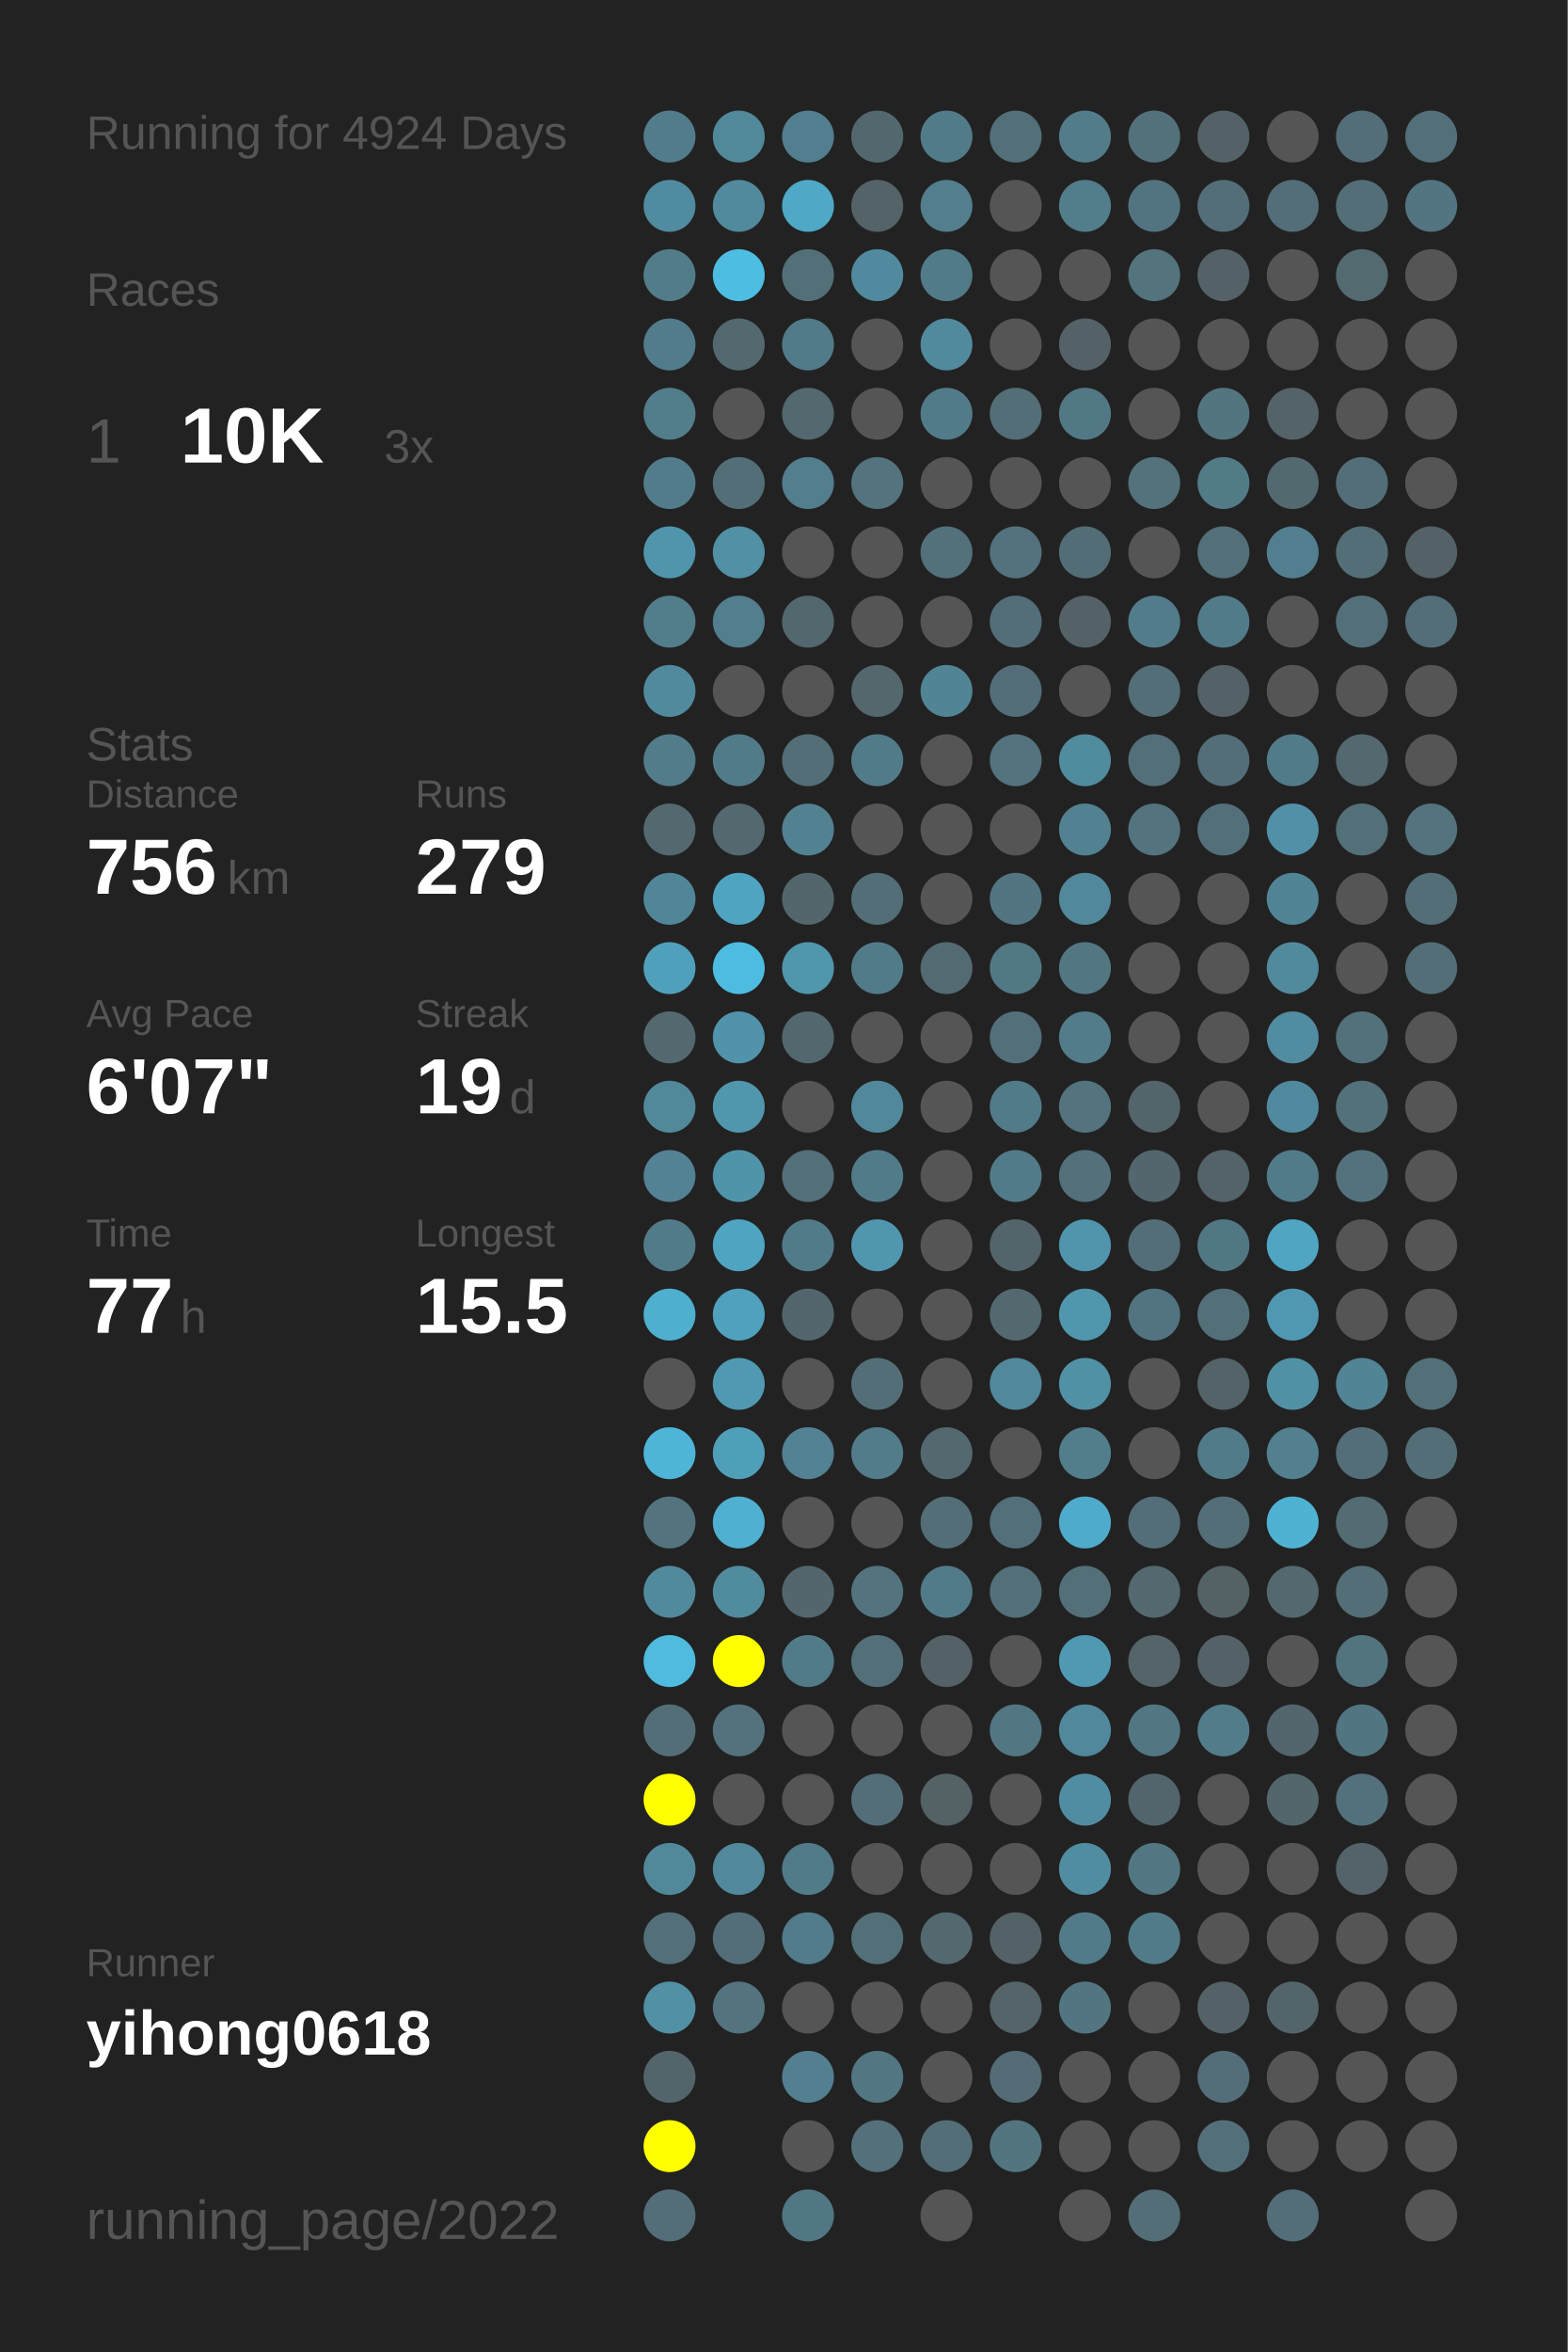
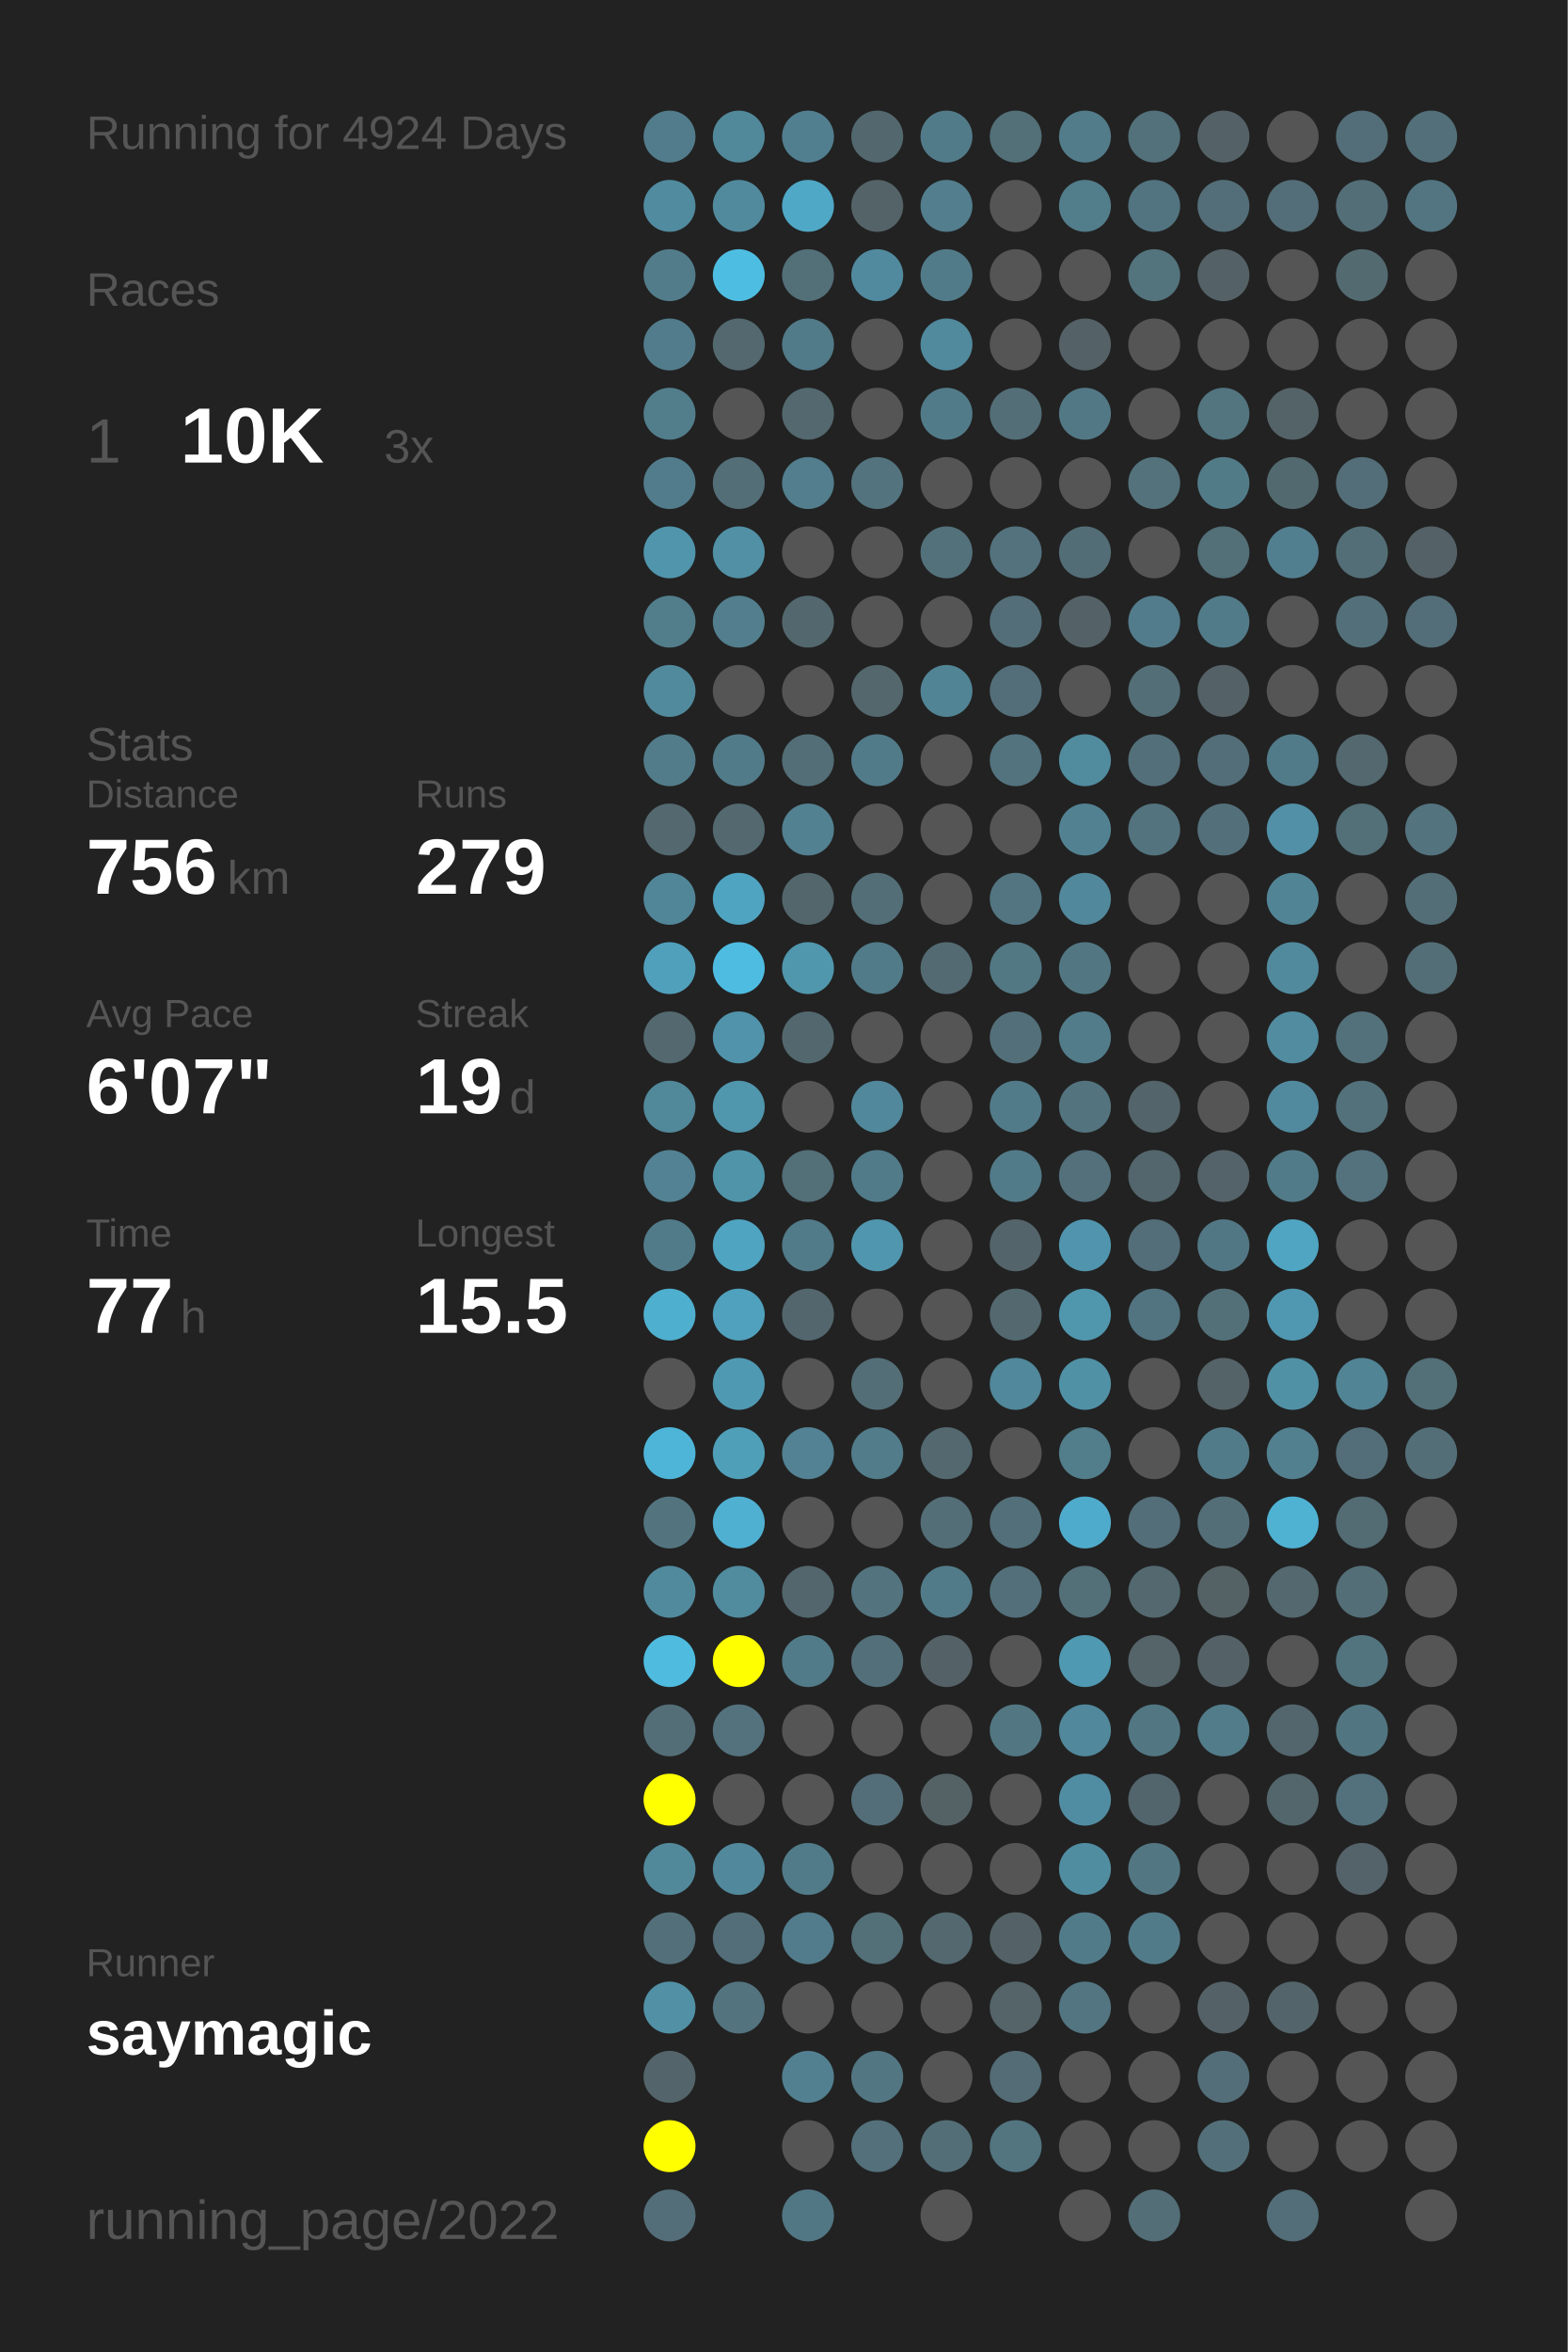
<svg xmlns="http://www.w3.org/2000/svg" baseProfile="full" height="300mm" version="1.1" viewBox="0,0,200,300" width="200mm">
  <defs />
  <rect fill="#222222" height="300" width="200" x="0" y="0" />
  <text fill="#555555" style="font-size:6px; font-family:Arial;" x="11" y="19">Running for 4924 Days</text>
  <text fill="#555555" style="font-size:6px; font-family:Arial;" x="11" y="39">Races</text>
  <text fill="#555555" style="font-size:8px; font-family:Arial;" x="11" y="59">1</text>
  <text fill="#FFFFFF" style="font-size:10px; font-family:Arial; font-weight:bold;" x="23" y="59">10K</text>
  <text fill="#555555" style="font-size:6px; font-family:Arial;" x="49" y="59">3x</text>
  <text fill="#555555" style="font-size:6px; font-family:Arial;" x="11" y="97">Stats</text>
  <text fill="#555555" style="font-size:5px; font-family:Arial;" x="11" y="103">Distance</text>
  <text fill="#FFFFFF" style="font-size:10px; font-family:Arial; font-weight:bold;" x="11" y="114">756</text>
  <text fill="#555555" style="font-size:6px; font-family:Arial;" x="29" y="114">km</text>
  <text fill="#555555" style="font-size:5px; font-family:Arial;" x="53" y="103">Runs</text>
  <text fill="#FFFFFF" style="font-size:10px; font-family:Arial; font-weight:bold;" x="53" y="114">279</text>
  <text fill="#555555" style="font-size:5px; font-family:Arial;" x="11" y="131">Avg Pace</text>
  <text fill="#FFFFFF" style="font-size:10px; font-family:Arial; font-weight:bold;" x="11" y="142">6'07"</text>
  <text fill="#555555" style="font-size:5px; font-family:Arial;" x="53" y="131">Streak</text>
  <text fill="#FFFFFF" style="font-size:10px; font-family:Arial; font-weight:bold;" x="53" y="142">19</text>
  <text fill="#555555" style="font-size:6px; font-family:Arial;" x="65" y="142">d</text>
  <text fill="#555555" style="font-size:5px; font-family:Arial;" x="11" y="159">Time</text>
  <text fill="#FFFFFF" style="font-size:10px; font-family:Arial; font-weight:bold;" x="11" y="170">77</text>
  <text fill="#555555" style="font-size:6px; font-family:Arial;" x="23" y="170">h</text>
  <text fill="#555555" style="font-size:5px; font-family:Arial;" x="53" y="159">Longest</text>
  <text fill="#FFFFFF" style="font-size:10px; font-family:Arial; font-weight:bold;" x="53" y="170">15.5</text>
  <text fill="#555555" style="font-size:5px; font-family:Arial;" x="11" y="252.065">Runner</text>
-   <text fill="#FFFFFF" style="font-size:8px; font-family:Arial; font-weight:bold;" x="11" y="262.065">yihong0618</text>
+   <text fill="#FFFFFF" style="font-size:8px; font-family:Arial; font-weight:bold;" x="11" y="262.065">saymagic</text>
  <text fill="#555555" style="font-size:7px; font-family:Arial;" x="11" y="285.581">running_page/2022</text>
  <circle cx="85.417" cy="17.419" fill="#527c8b" r="3.312" />
  <circle cx="85.417" cy="26.258" fill="#518b9f" r="3.312" />
  <circle cx="85.417" cy="35.097" fill="#527c8a" r="3.312" />
  <circle cx="85.417" cy="43.935" fill="#527c8b" r="3.312" />
  <circle cx="85.417" cy="52.774" fill="#527d8b" r="3.312" />
  <circle cx="85.417" cy="61.613" fill="#527c8b" r="3.312" />
  <circle cx="85.417" cy="70.452" fill="#5095ac" r="3.312" />
  <circle cx="85.417" cy="79.29" fill="#527d8b" r="3.312" />
  <circle cx="85.417" cy="88.129" fill="#518a9d" r="3.312" />
  <circle cx="85.417" cy="96.968" fill="#527c8a" r="3.312" />
  <circle cx="85.417" cy="105.806" fill="#53686f" r="3.312" />
  <circle cx="85.417" cy="114.645" fill="#518698" r="3.312" />
  <circle cx="85.417" cy="123.484" fill="#50a0bc" r="3.312" />
  <circle cx="85.417" cy="132.323" fill="#53686f" r="3.312" />
  <circle cx="85.417" cy="141.161" fill="#51889a" r="3.312" />
  <circle cx="85.417" cy="150" fill="#528293" r="3.312" />
  <circle cx="85.417" cy="158.839" fill="#527b89" r="3.312" />
  <circle cx="85.417" cy="167.677" fill="#4fafcf" r="3.312" />
  <circle cx="85.417" cy="176.516" fill="#555555" r="3.312" />
  <circle cx="85.417" cy="185.355" fill="#4eb5d8" r="3.312" />
  <circle cx="85.417" cy="194.194" fill="#53747f" r="3.312" />
  <circle cx="85.417" cy="203.032" fill="#518a9d" r="3.312" />
  <circle cx="85.417" cy="211.871" fill="#4ebbdf" r="3.312" />
  <circle cx="85.417" cy="220.71" fill="#536e77" r="3.312" />
  <circle cx="85.417" cy="229.548" fill="#FFFF00" r="3.312" />
  <circle cx="85.417" cy="238.387" fill="#51899b" r="3.312" />
  <circle cx="85.417" cy="247.226" fill="#536f79" r="3.312" />
  <circle cx="85.417" cy="256.065" fill="#5190a5" r="3.312" />
  <circle cx="85.417" cy="264.903" fill="#53656b" r="3.312" />
  <circle cx="85.417" cy="273.742" fill="#FFFF00" r="3.312" />
  <circle cx="85.417" cy="282.581" fill="#536e78" r="3.312" />
  <circle cx="94.25" cy="17.419" fill="#51889a" r="3.312" />
  <circle cx="94.25" cy="26.258" fill="#518a9d" r="3.312" />
  <circle cx="94.25" cy="35.097" fill="#4ebde2" r="3.312" />
  <circle cx="94.25" cy="43.935" fill="#53686f" r="3.312" />
  <circle cx="94.25" cy="52.774" fill="#555555" r="3.312" />
  <circle cx="94.25" cy="61.613" fill="#536e77" r="3.312" />
  <circle cx="94.25" cy="70.452" fill="#5190a5" r="3.312" />
  <circle cx="94.25" cy="79.29" fill="#527e8d" r="3.312" />
  <circle cx="94.25" cy="88.129" fill="#555555" r="3.312" />
  <circle cx="94.25" cy="96.968" fill="#527b89" r="3.312" />
  <circle cx="94.25" cy="105.806" fill="#53686f" r="3.312" />
  <circle cx="94.25" cy="114.645" fill="#4fa4c1" r="3.312" />
  <circle cx="94.25" cy="123.484" fill="#4ebce1" r="3.312" />
  <circle cx="94.25" cy="132.323" fill="#5093aa" r="3.312" />
  <circle cx="94.25" cy="141.161" fill="#5096ad" r="3.312" />
  <circle cx="94.25" cy="150" fill="#5094aa" r="3.312" />
  <circle cx="94.25" cy="158.839" fill="#4fa4c1" r="3.312" />
  <circle cx="94.25" cy="167.677" fill="#50a1bd" r="3.312" />
  <circle cx="94.25" cy="176.516" fill="#5099b2" r="3.312" />
  <circle cx="94.25" cy="185.355" fill="#509fb9" r="3.312" />
  <circle cx="94.25" cy="194.194" fill="#4fb0d1" r="3.312" />
  <circle cx="94.25" cy="203.032" fill="#518b9e" r="3.312" />
  <circle cx="94.25" cy="211.871" fill="#FFFF00" r="3.312" />
  <circle cx="94.25" cy="220.71" fill="#53727d" r="3.312" />
  <circle cx="94.25" cy="229.548" fill="#555555" r="3.312" />
  <circle cx="94.25" cy="238.387" fill="#51889b" r="3.312" />
  <circle cx="94.25" cy="247.226" fill="#536e78" r="3.312" />
  <circle cx="94.25" cy="256.065" fill="#53737e" r="3.312" />
  <circle cx="103.083" cy="17.419" fill="#527f8f" r="3.312" />
  <circle cx="103.083" cy="26.258" fill="#4fa8c6" r="3.312" />
  <circle cx="103.083" cy="35.097" fill="#536f78" r="3.312" />
  <circle cx="103.083" cy="43.935" fill="#527b89" r="3.312" />
  <circle cx="103.083" cy="52.774" fill="#53686f" r="3.312" />
  <circle cx="103.083" cy="61.613" fill="#527e8d" r="3.312" />
  <circle cx="103.083" cy="70.452" fill="#555555" r="3.312" />
  <circle cx="103.083" cy="79.29" fill="#53676e" r="3.312" />
  <circle cx="103.083" cy="88.129" fill="#555555" r="3.312" />
  <circle cx="103.083" cy="96.968" fill="#536e77" r="3.312" />
  <circle cx="103.083" cy="105.806" fill="#528191" r="3.312" />
  <circle cx="103.083" cy="114.645" fill="#53666c" r="3.312" />
  <circle cx="103.083" cy="123.484" fill="#5097ae" r="3.312" />
  <circle cx="103.083" cy="132.323" fill="#53676e" r="3.312" />
  <circle cx="103.083" cy="141.161" fill="#555555" r="3.312" />
  <circle cx="103.083" cy="150" fill="#536f78" r="3.312" />
  <circle cx="103.083" cy="158.839" fill="#527b89" r="3.312" />
  <circle cx="103.083" cy="167.677" fill="#53666d" r="3.312" />
  <circle cx="103.083" cy="176.516" fill="#555555" r="3.312" />
  <circle cx="103.083" cy="185.355" fill="#528293" r="3.312" />
  <circle cx="103.083" cy="194.194" fill="#555555" r="3.312" />
  <circle cx="103.083" cy="203.032" fill="#53666d" r="3.312" />
  <circle cx="103.083" cy="211.871" fill="#527b89" r="3.312" />
  <circle cx="103.083" cy="220.71" fill="#555555" r="3.312" />
  <circle cx="103.083" cy="229.548" fill="#555555" r="3.312" />
  <circle cx="103.083" cy="238.387" fill="#527b89" r="3.312" />
  <circle cx="103.083" cy="247.226" fill="#527c8b" r="3.312" />
  <circle cx="103.083" cy="256.065" fill="#555555" r="3.312" />
  <circle cx="103.083" cy="264.903" fill="#528090" r="3.312" />
  <circle cx="103.083" cy="273.742" fill="#555555" r="3.312" />
  <circle cx="103.083" cy="282.581" fill="#527784" r="3.312" />
  <circle cx="111.917" cy="17.419" fill="#53686e" r="3.312" />
  <circle cx="111.917" cy="26.258" fill="#546368" r="3.312" />
  <circle cx="111.917" cy="35.097" fill="#518a9e" r="3.312" />
  <circle cx="111.917" cy="43.935" fill="#555555" r="3.312" />
  <circle cx="111.917" cy="52.774" fill="#555555" r="3.312" />
  <circle cx="111.917" cy="61.613" fill="#53737e" r="3.312" />
  <circle cx="111.917" cy="70.452" fill="#555555" r="3.312" />
  <circle cx="111.917" cy="79.29" fill="#555555" r="3.312" />
  <circle cx="111.917" cy="88.129" fill="#53676d" r="3.312" />
  <circle cx="111.917" cy="96.968" fill="#527b89" r="3.312" />
  <circle cx="111.917" cy="105.806" fill="#555555" r="3.312" />
  <circle cx="111.917" cy="114.645" fill="#536e77" r="3.312" />
  <circle cx="111.917" cy="123.484" fill="#527b89" r="3.312" />
  <circle cx="111.917" cy="132.323" fill="#555555" r="3.312" />
  <circle cx="111.917" cy="141.161" fill="#51889b" r="3.312" />
  <circle cx="111.917" cy="150" fill="#527b89" r="3.312" />
  <circle cx="111.917" cy="158.839" fill="#5096ae" r="3.312" />
  <circle cx="111.917" cy="167.677" fill="#555555" r="3.312" />
  <circle cx="111.917" cy="176.516" fill="#536e77" r="3.312" />
  <circle cx="111.917" cy="185.355" fill="#527c8a" r="3.312" />
  <circle cx="111.917" cy="194.194" fill="#555555" r="3.312" />
  <circle cx="111.917" cy="203.032" fill="#53737e" r="3.312" />
  <circle cx="111.917" cy="211.871" fill="#536f79" r="3.312" />
  <circle cx="111.917" cy="220.71" fill="#555555" r="3.312" />
  <circle cx="111.917" cy="229.548" fill="#536e78" r="3.312" />
  <circle cx="111.917" cy="238.387" fill="#555555" r="3.312" />
  <circle cx="111.917" cy="247.226" fill="#536f78" r="3.312" />
  <circle cx="111.917" cy="256.065" fill="#555555" r="3.312" />
  <circle cx="111.917" cy="264.903" fill="#527682" r="3.312" />
  <circle cx="111.917" cy="273.742" fill="#53707b" r="3.312" />
  <circle cx="120.75" cy="17.419" fill="#527b89" r="3.312" />
  <circle cx="120.75" cy="26.258" fill="#527e8d" r="3.312" />
  <circle cx="120.75" cy="35.097" fill="#527b89" r="3.312" />
  <circle cx="120.75" cy="43.935" fill="#51899d" r="3.312" />
  <circle cx="120.75" cy="52.774" fill="#527b89" r="3.312" />
  <circle cx="120.75" cy="61.613" fill="#555555" r="3.312" />
  <circle cx="120.75" cy="70.452" fill="#53717b" r="3.312" />
  <circle cx="120.75" cy="79.29" fill="#555555" r="3.312" />
  <circle cx="120.75" cy="88.129" fill="#518495" r="3.312" />
  <circle cx="120.75" cy="96.968" fill="#555555" r="3.312" />
  <circle cx="120.75" cy="105.806" fill="#555555" r="3.312" />
  <circle cx="120.75" cy="114.645" fill="#555555" r="3.312" />
  <circle cx="120.75" cy="123.484" fill="#536a72" r="3.312" />
  <circle cx="120.75" cy="132.323" fill="#555555" r="3.312" />
  <circle cx="120.75" cy="141.161" fill="#555555" r="3.312" />
  <circle cx="120.75" cy="150" fill="#555555" r="3.312" />
  <circle cx="120.75" cy="158.839" fill="#555555" r="3.312" />
  <circle cx="120.75" cy="167.677" fill="#555555" r="3.312" />
  <circle cx="120.75" cy="176.516" fill="#555555" r="3.312" />
  <circle cx="120.75" cy="185.355" fill="#53686f" r="3.312" />
  <circle cx="120.75" cy="194.194" fill="#536e77" r="3.312" />
  <circle cx="120.75" cy="203.032" fill="#527b89" r="3.312" />
  <circle cx="120.75" cy="211.871" fill="#546166" r="3.312" />
  <circle cx="120.75" cy="220.71" fill="#555555" r="3.312" />
  <circle cx="120.75" cy="229.548" fill="#546266" r="3.312" />
  <circle cx="120.75" cy="238.387" fill="#555555" r="3.312" />
  <circle cx="120.75" cy="247.226" fill="#53686f" r="3.312" />
  <circle cx="120.75" cy="256.065" fill="#555555" r="3.312" />
  <circle cx="120.75" cy="264.903" fill="#555555" r="3.312" />
  <circle cx="120.75" cy="273.742" fill="#536e77" r="3.312" />
  <circle cx="120.75" cy="282.581" fill="#555555" r="3.312" />
  <circle cx="129.583" cy="17.419" fill="#536f78" r="3.312" />
  <circle cx="129.583" cy="26.258" fill="#555555" r="3.312" />
  <circle cx="129.583" cy="35.097" fill="#555555" r="3.312" />
  <circle cx="129.583" cy="43.935" fill="#555555" r="3.312" />
  <circle cx="129.583" cy="52.774" fill="#536e77" r="3.312" />
  <circle cx="129.583" cy="61.613" fill="#555555" r="3.312" />
  <circle cx="129.583" cy="70.452" fill="#53727d" r="3.312" />
  <circle cx="129.583" cy="79.29" fill="#536e78" r="3.312" />
  <circle cx="129.583" cy="88.129" fill="#536e78" r="3.312" />
  <circle cx="129.583" cy="96.968" fill="#53737e" r="3.312" />
  <circle cx="129.583" cy="105.806" fill="#555555" r="3.312" />
  <circle cx="129.583" cy="114.645" fill="#527581" r="3.312" />
  <circle cx="129.583" cy="123.484" fill="#527884" r="3.312" />
  <circle cx="129.583" cy="132.323" fill="#536f79" r="3.312" />
  <circle cx="129.583" cy="141.161" fill="#527b89" r="3.312" />
  <circle cx="129.583" cy="150" fill="#527b89" r="3.312" />
  <circle cx="129.583" cy="158.839" fill="#53646a" r="3.312" />
  <circle cx="129.583" cy="167.677" fill="#53686f" r="3.312" />
  <circle cx="129.583" cy="176.516" fill="#51889b" r="3.312" />
  <circle cx="129.583" cy="185.355" fill="#555555" r="3.312" />
  <circle cx="129.583" cy="194.194" fill="#536f79" r="3.312" />
  <circle cx="129.583" cy="203.032" fill="#53707a" r="3.312" />
  <circle cx="129.583" cy="211.871" fill="#555555" r="3.312" />
  <circle cx="129.583" cy="220.71" fill="#527783" r="3.312" />
  <circle cx="129.583" cy="229.548" fill="#555555" r="3.312" />
  <circle cx="129.583" cy="238.387" fill="#555555" r="3.312" />
  <circle cx="129.583" cy="247.226" fill="#546267" r="3.312" />
  <circle cx="129.583" cy="256.065" fill="#546469" r="3.312" />
  <circle cx="129.583" cy="264.903" fill="#536c75" r="3.312" />
  <circle cx="129.583" cy="273.742" fill="#527580" r="3.312" />
  <circle cx="138.417" cy="17.419" fill="#527c8a" r="3.312" />
  <circle cx="138.417" cy="26.258" fill="#527d8b" r="3.312" />
  <circle cx="138.417" cy="35.097" fill="#555555" r="3.312" />
  <circle cx="138.417" cy="43.935" fill="#546166" r="3.312" />
  <circle cx="138.417" cy="52.774" fill="#527885" r="3.312" />
  <circle cx="138.417" cy="61.613" fill="#555555" r="3.312" />
  <circle cx="138.417" cy="70.452" fill="#536d76" r="3.312" />
  <circle cx="138.417" cy="79.29" fill="#546267" r="3.312" />
  <circle cx="138.417" cy="88.129" fill="#555555" r="3.312" />
  <circle cx="138.417" cy="96.968" fill="#518b9e" r="3.312" />
  <circle cx="138.417" cy="105.806" fill="#528292" r="3.312" />
  <circle cx="138.417" cy="114.645" fill="#51889b" r="3.312" />
  <circle cx="138.417" cy="123.484" fill="#527783" r="3.312" />
  <circle cx="138.417" cy="132.323" fill="#527c8a" r="3.312" />
  <circle cx="138.417" cy="141.161" fill="#53737e" r="3.312" />
  <circle cx="138.417" cy="150" fill="#53707b" r="3.312" />
  <circle cx="138.417" cy="158.839" fill="#5095ad" r="3.312" />
  <circle cx="138.417" cy="167.677" fill="#5097ae" r="3.312" />
  <circle cx="138.417" cy="176.516" fill="#5191a6" r="3.312" />
  <circle cx="138.417" cy="185.355" fill="#527d8b" r="3.312" />
  <circle cx="138.417" cy="194.194" fill="#4fabcb" r="3.312" />
  <circle cx="138.417" cy="203.032" fill="#536f78" r="3.312" />
  <circle cx="138.417" cy="211.871" fill="#5099b2" r="3.312" />
  <circle cx="138.417" cy="220.71" fill="#51889b" r="3.312" />
  <circle cx="138.417" cy="229.548" fill="#518da2" r="3.312" />
  <circle cx="138.417" cy="238.387" fill="#518da1" r="3.312" />
  <circle cx="138.417" cy="247.226" fill="#527b8a" r="3.312" />
  <circle cx="138.417" cy="256.065" fill="#527581" r="3.312" />
  <circle cx="138.417" cy="264.903" fill="#555555" r="3.312" />
  <circle cx="138.417" cy="273.742" fill="#555555" r="3.312" />
  <circle cx="138.417" cy="282.581" fill="#555555" r="3.312" />
  <circle cx="147.25" cy="17.419" fill="#53717b" r="3.312" />
  <circle cx="147.25" cy="26.258" fill="#527480" r="3.312" />
  <circle cx="147.25" cy="35.097" fill="#53737d" r="3.312" />
  <circle cx="147.25" cy="43.935" fill="#555555" r="3.312" />
  <circle cx="147.25" cy="52.774" fill="#555555" r="3.312" />
  <circle cx="147.25" cy="61.613" fill="#53727c" r="3.312" />
  <circle cx="147.25" cy="70.452" fill="#555555" r="3.312" />
  <circle cx="147.25" cy="79.29" fill="#527c8b" r="3.312" />
  <circle cx="147.25" cy="88.129" fill="#536e77" r="3.312" />
  <circle cx="147.25" cy="96.968" fill="#536f79" r="3.312" />
  <circle cx="147.25" cy="105.806" fill="#53737e" r="3.312" />
  <circle cx="147.25" cy="114.645" fill="#555555" r="3.312" />
  <circle cx="147.25" cy="123.484" fill="#555555" r="3.312" />
  <circle cx="147.25" cy="132.323" fill="#555555" r="3.312" />
  <circle cx="147.25" cy="141.161" fill="#53646a" r="3.312" />
  <circle cx="147.25" cy="150" fill="#53666d" r="3.312" />
  <circle cx="147.25" cy="158.839" fill="#536e78" r="3.312" />
  <circle cx="147.25" cy="167.677" fill="#527480" r="3.312" />
  <circle cx="147.25" cy="176.516" fill="#555555" r="3.312" />
  <circle cx="147.25" cy="185.355" fill="#555555" r="3.312" />
  <circle cx="147.25" cy="194.194" fill="#536e78" r="3.312" />
  <circle cx="147.25" cy="203.032" fill="#53686f" r="3.312" />
  <circle cx="147.25" cy="211.871" fill="#546469" r="3.312" />
  <circle cx="147.25" cy="220.71" fill="#527783" r="3.312" />
  <circle cx="147.25" cy="229.548" fill="#53656c" r="3.312" />
  <circle cx="147.25" cy="238.387" fill="#527783" r="3.312" />
  <circle cx="147.25" cy="247.226" fill="#527b89" r="3.312" />
  <circle cx="147.25" cy="256.065" fill="#555555" r="3.312" />
  <circle cx="147.25" cy="264.903" fill="#555555" r="3.312" />
  <circle cx="147.25" cy="273.742" fill="#555555" r="3.312" />
  <circle cx="147.25" cy="282.581" fill="#536e77" r="3.312" />
  <circle cx="156.083" cy="17.419" fill="#546267" r="3.312" />
  <circle cx="156.083" cy="26.258" fill="#536e78" r="3.312" />
  <circle cx="156.083" cy="35.097" fill="#546166" r="3.312" />
  <circle cx="156.083" cy="43.935" fill="#555555" r="3.312" />
  <circle cx="156.083" cy="52.774" fill="#527580" r="3.312" />
  <circle cx="156.083" cy="61.613" fill="#527b88" r="3.312" />
  <circle cx="156.083" cy="70.452" fill="#536f78" r="3.312" />
  <circle cx="156.083" cy="79.29" fill="#527b89" r="3.312" />
  <circle cx="156.083" cy="88.129" fill="#546166" r="3.312" />
  <circle cx="156.083" cy="96.968" fill="#536e78" r="3.312" />
  <circle cx="156.083" cy="105.806" fill="#53707a" r="3.312" />
  <circle cx="156.083" cy="114.645" fill="#555555" r="3.312" />
  <circle cx="156.083" cy="123.484" fill="#555555" r="3.312" />
  <circle cx="156.083" cy="132.323" fill="#555555" r="3.312" />
  <circle cx="156.083" cy="141.161" fill="#555555" r="3.312" />
  <circle cx="156.083" cy="150" fill="#546369" r="3.312" />
  <circle cx="156.083" cy="158.839" fill="#527784" r="3.312" />
  <circle cx="156.083" cy="167.677" fill="#537079" r="3.312" />
  <circle cx="156.083" cy="176.516" fill="#546368" r="3.312" />
  <circle cx="156.083" cy="185.355" fill="#527b89" r="3.312" />
  <circle cx="156.083" cy="194.194" fill="#536e77" r="3.312" />
  <circle cx="156.083" cy="203.032" fill="#546266" r="3.312" />
  <circle cx="156.083" cy="211.871" fill="#546267" r="3.312" />
  <circle cx="156.083" cy="220.71" fill="#527c8a" r="3.312" />
  <circle cx="156.083" cy="229.548" fill="#555555" r="3.312" />
  <circle cx="156.083" cy="238.387" fill="#555555" r="3.312" />
  <circle cx="156.083" cy="247.226" fill="#555555" r="3.312" />
  <circle cx="156.083" cy="256.065" fill="#546267" r="3.312" />
  <circle cx="156.083" cy="264.903" fill="#536e78" r="3.312" />
  <circle cx="156.083" cy="273.742" fill="#53707a" r="3.312" />
  <circle cx="164.917" cy="17.419" fill="#555555" r="3.312" />
  <circle cx="164.917" cy="26.258" fill="#536e78" r="3.312" />
  <circle cx="164.917" cy="35.097" fill="#555555" r="3.312" />
  <circle cx="164.917" cy="43.935" fill="#555555" r="3.312" />
  <circle cx="164.917" cy="52.774" fill="#546368" r="3.312" />
  <circle cx="164.917" cy="61.613" fill="#536970" r="3.312" />
  <circle cx="164.917" cy="70.452" fill="#527f8f" r="3.312" />
  <circle cx="164.917" cy="79.29" fill="#555555" r="3.312" />
  <circle cx="164.917" cy="88.129" fill="#555555" r="3.312" />
  <circle cx="164.917" cy="96.968" fill="#527b89" r="3.312" />
  <circle cx="164.917" cy="105.806" fill="#5190a6" r="3.312" />
  <circle cx="164.917" cy="114.645" fill="#518596" r="3.312" />
  <circle cx="164.917" cy="123.484" fill="#518a9d" r="3.312" />
  <circle cx="164.917" cy="132.323" fill="#518ca0" r="3.312" />
  <circle cx="164.917" cy="141.161" fill="#518a9e" r="3.312" />
  <circle cx="164.917" cy="150" fill="#527b89" r="3.312" />
  <circle cx="164.917" cy="158.839" fill="#4fa5c2" r="3.312" />
  <circle cx="164.917" cy="167.677" fill="#5098b1" r="3.312" />
  <circle cx="164.917" cy="176.516" fill="#5191a6" r="3.312" />
  <circle cx="164.917" cy="185.355" fill="#52808f" r="3.312" />
  <circle cx="164.917" cy="194.194" fill="#4fb2d3" r="3.312" />
  <circle cx="164.917" cy="203.032" fill="#53686f" r="3.312" />
  <circle cx="164.917" cy="211.871" fill="#555555" r="3.312" />
  <circle cx="164.917" cy="220.71" fill="#53666d" r="3.312" />
  <circle cx="164.917" cy="229.548" fill="#53666c" r="3.312" />
  <circle cx="164.917" cy="238.387" fill="#555555" r="3.312" />
  <circle cx="164.917" cy="247.226" fill="#555555" r="3.312" />
  <circle cx="164.917" cy="256.065" fill="#53656a" r="3.312" />
  <circle cx="164.917" cy="264.903" fill="#555555" r="3.312" />
  <circle cx="164.917" cy="273.742" fill="#555555" r="3.312" />
  <circle cx="164.917" cy="282.581" fill="#536e78" r="3.312" />
  <circle cx="173.75" cy="17.419" fill="#536e78" r="3.312" />
  <circle cx="173.75" cy="26.258" fill="#536e77" r="3.312" />
  <circle cx="173.75" cy="35.097" fill="#536a71" r="3.312" />
  <circle cx="173.75" cy="43.935" fill="#555555" r="3.312" />
  <circle cx="173.75" cy="52.774" fill="#555555" r="3.312" />
  <circle cx="173.75" cy="61.613" fill="#536e78" r="3.312" />
  <circle cx="173.75" cy="70.452" fill="#536e77" r="3.312" />
  <circle cx="173.75" cy="79.29" fill="#53707a" r="3.312" />
  <circle cx="173.75" cy="88.129" fill="#555555" r="3.312" />
  <circle cx="173.75" cy="96.968" fill="#53686f" r="3.312" />
  <circle cx="173.75" cy="105.806" fill="#536f78" r="3.312" />
  <circle cx="173.75" cy="114.645" fill="#555555" r="3.312" />
  <circle cx="173.75" cy="123.484" fill="#555555" r="3.312" />
  <circle cx="173.75" cy="132.323" fill="#53717b" r="3.312" />
  <circle cx="173.75" cy="141.161" fill="#53717b" r="3.312" />
  <circle cx="173.75" cy="150" fill="#53727d" r="3.312" />
  <circle cx="173.75" cy="158.839" fill="#555555" r="3.312" />
  <circle cx="173.75" cy="167.677" fill="#555555" r="3.312" />
  <circle cx="173.75" cy="176.516" fill="#518495" r="3.312" />
  <circle cx="173.75" cy="185.355" fill="#536e78" r="3.312" />
  <circle cx="173.75" cy="194.194" fill="#536b73" r="3.312" />
  <circle cx="173.75" cy="203.032" fill="#536e77" r="3.312" />
  <circle cx="173.75" cy="211.871" fill="#52747f" r="3.312" />
  <circle cx="173.75" cy="220.71" fill="#527681" r="3.312" />
  <circle cx="173.75" cy="229.548" fill="#53717c" r="3.312" />
  <circle cx="173.75" cy="238.387" fill="#546369" r="3.312" />
  <circle cx="173.75" cy="247.226" fill="#555555" r="3.312" />
  <circle cx="173.75" cy="256.065" fill="#555555" r="3.312" />
  <circle cx="173.75" cy="264.903" fill="#555555" r="3.312" />
  <circle cx="173.75" cy="273.742" fill="#555555" r="3.312" />
  <circle cx="182.583" cy="17.419" fill="#536f79" r="3.312" />
  <circle cx="182.583" cy="26.258" fill="#527581" r="3.312" />
  <circle cx="182.583" cy="35.097" fill="#555555" r="3.312" />
  <circle cx="182.583" cy="43.935" fill="#555555" r="3.312" />
  <circle cx="182.583" cy="52.774" fill="#555555" r="3.312" />
  <circle cx="182.583" cy="61.613" fill="#555555" r="3.312" />
  <circle cx="182.583" cy="70.452" fill="#546166" r="3.312" />
  <circle cx="182.583" cy="79.29" fill="#536e78" r="3.312" />
  <circle cx="182.583" cy="88.129" fill="#555555" r="3.312" />
  <circle cx="182.583" cy="96.968" fill="#555555" r="3.312" />
  <circle cx="182.583" cy="105.806" fill="#53737e" r="3.312" />
  <circle cx="182.583" cy="114.645" fill="#536e77" r="3.312" />
  <circle cx="182.583" cy="123.484" fill="#536e77" r="3.312" />
  <circle cx="182.583" cy="132.323" fill="#555555" r="3.312" />
  <circle cx="182.583" cy="141.161" fill="#555555" r="3.312" />
  <circle cx="182.583" cy="150" fill="#555555" r="3.312" />
  <circle cx="182.583" cy="158.839" fill="#555555" r="3.312" />
  <circle cx="182.583" cy="167.677" fill="#555555" r="3.312" />
  <circle cx="182.583" cy="176.516" fill="#536f78" r="3.312" />
  <circle cx="182.583" cy="185.355" fill="#536e77" r="3.312" />
  <circle cx="182.583" cy="194.194" fill="#555555" r="3.312" />
  <circle cx="182.583" cy="203.032" fill="#555555" r="3.312" />
  <circle cx="182.583" cy="211.871" fill="#555555" r="3.312" />
  <circle cx="182.583" cy="220.71" fill="#555555" r="3.312" />
  <circle cx="182.583" cy="229.548" fill="#555555" r="3.312" />
  <circle cx="182.583" cy="238.387" fill="#555555" r="3.312" />
  <circle cx="182.583" cy="247.226" fill="#555555" r="3.312" />
  <circle cx="182.583" cy="256.065" fill="#555555" r="3.312" />
  <circle cx="182.583" cy="264.903" fill="#555555" r="3.312" />
  <circle cx="182.583" cy="273.742" fill="#555555" r="3.312" />
  <circle cx="182.583" cy="282.581" fill="#555555" r="3.312" />
</svg>
